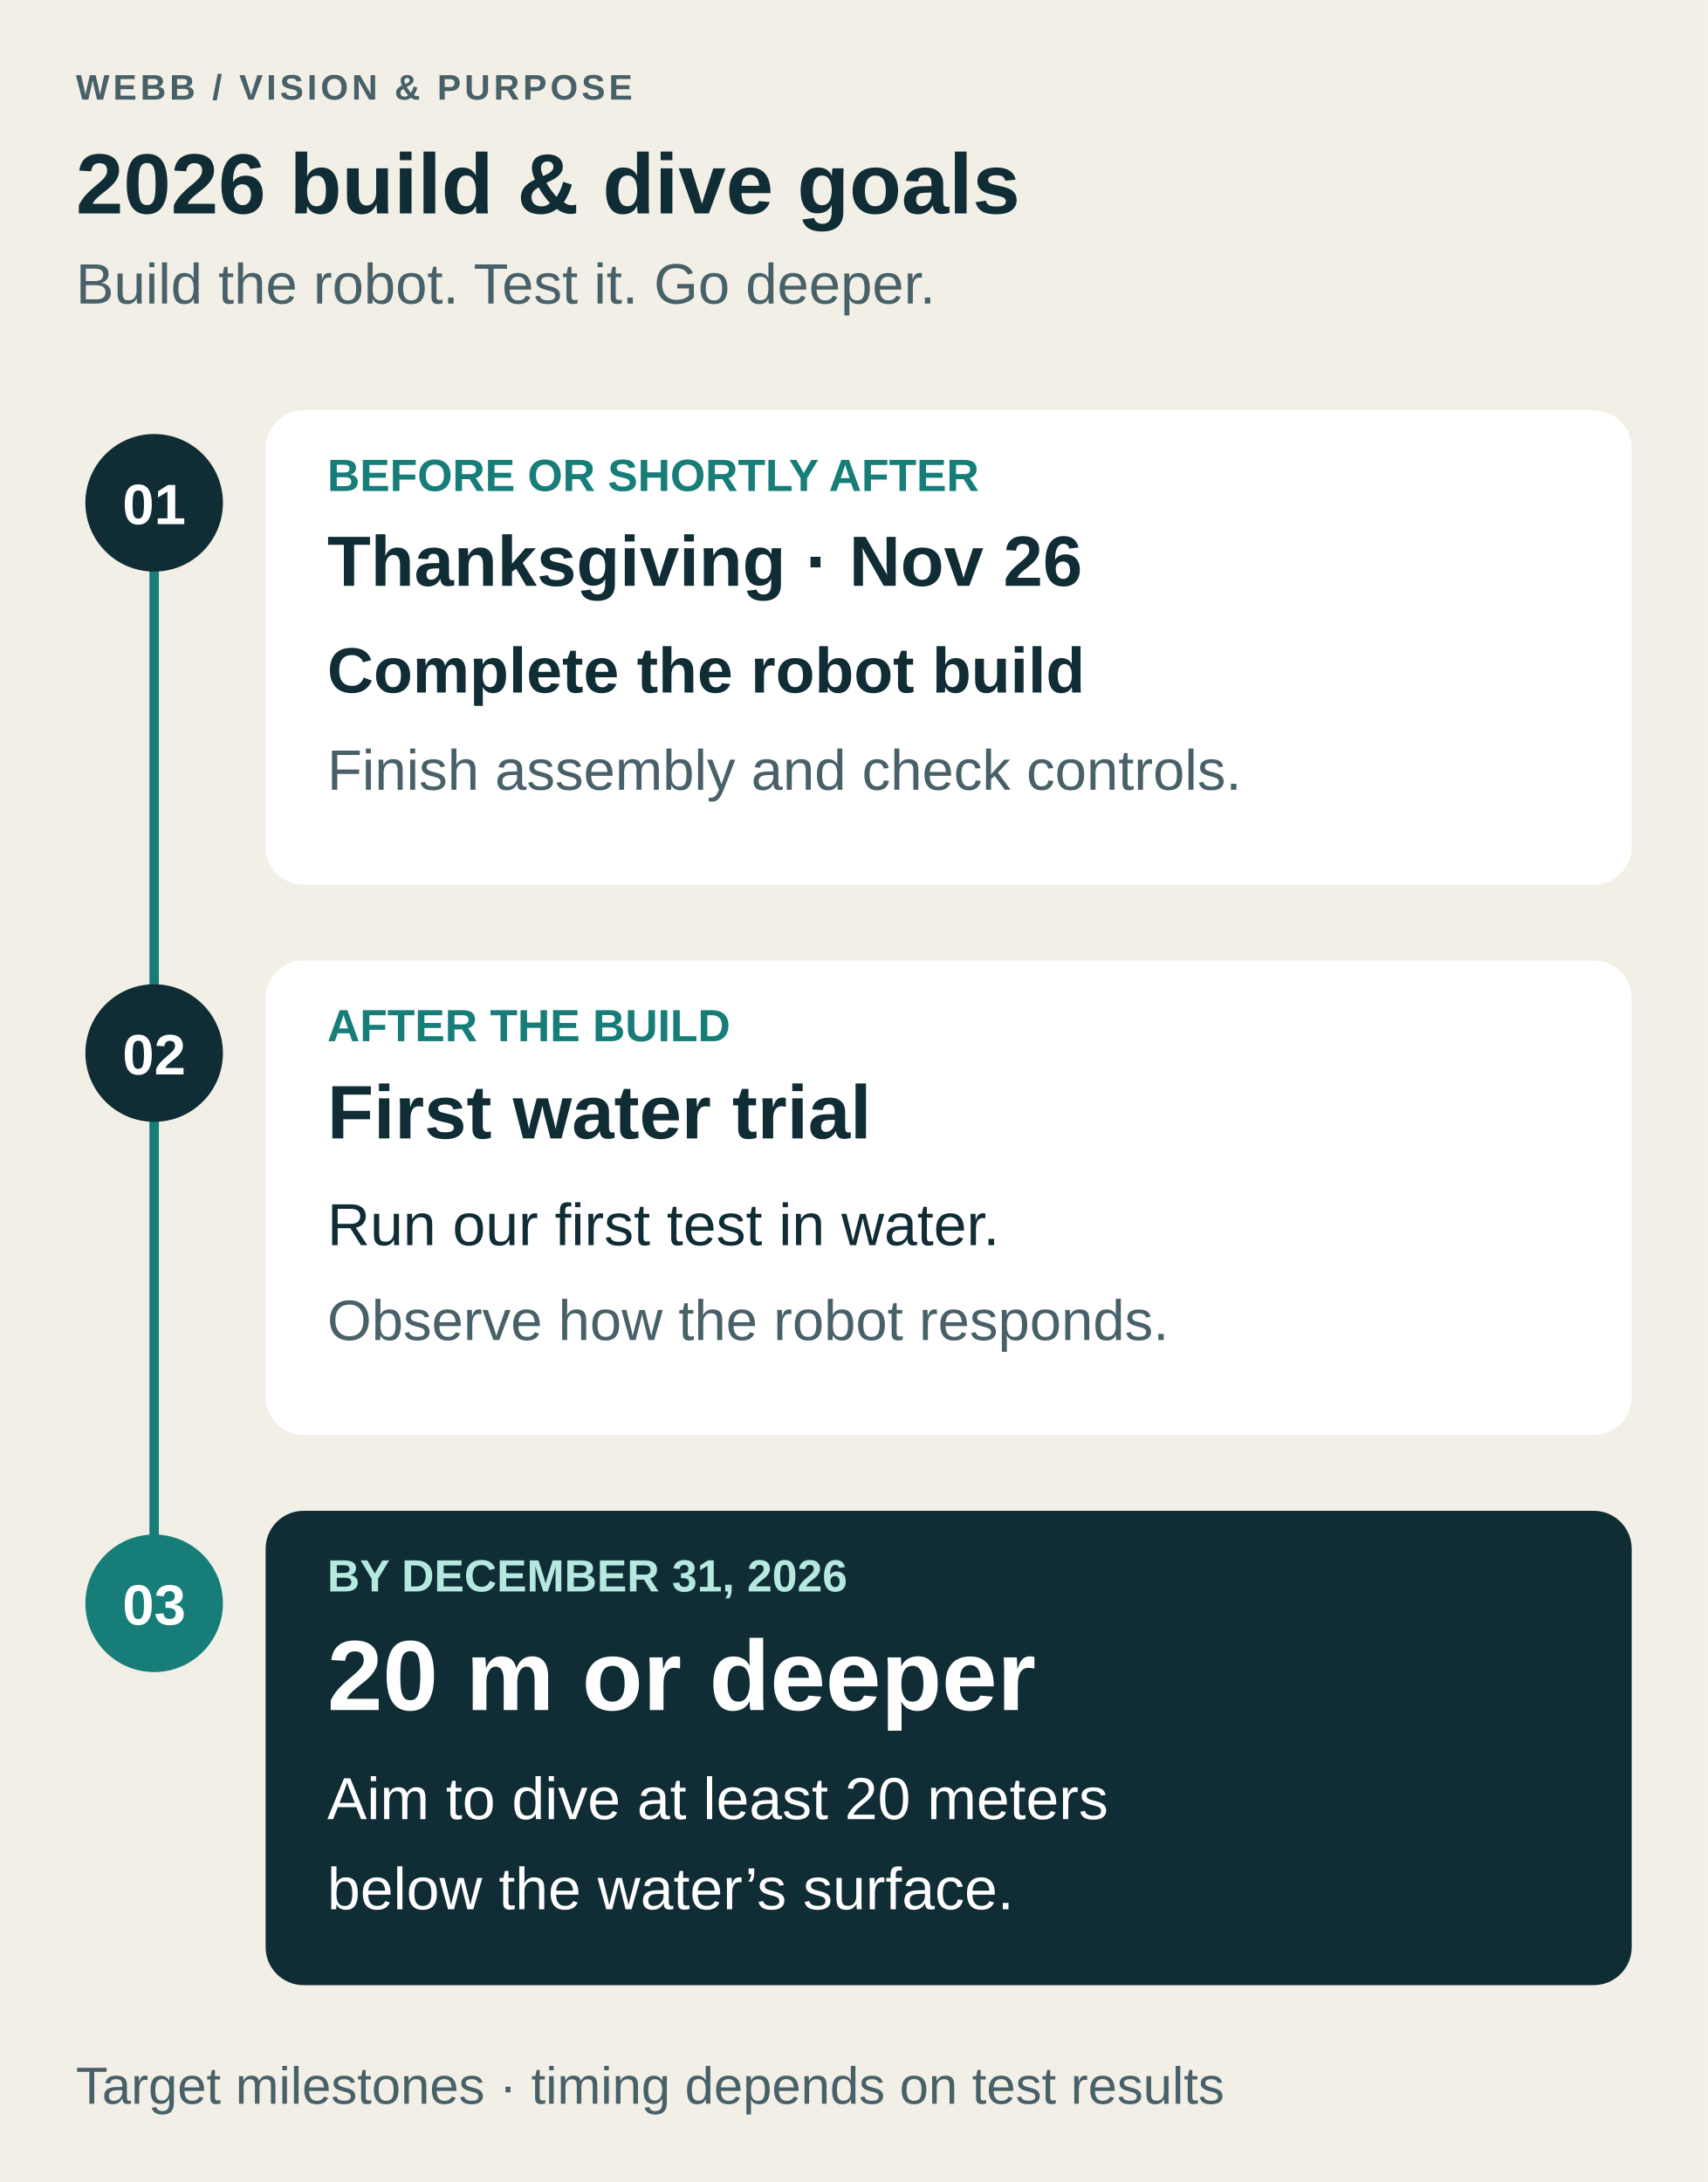
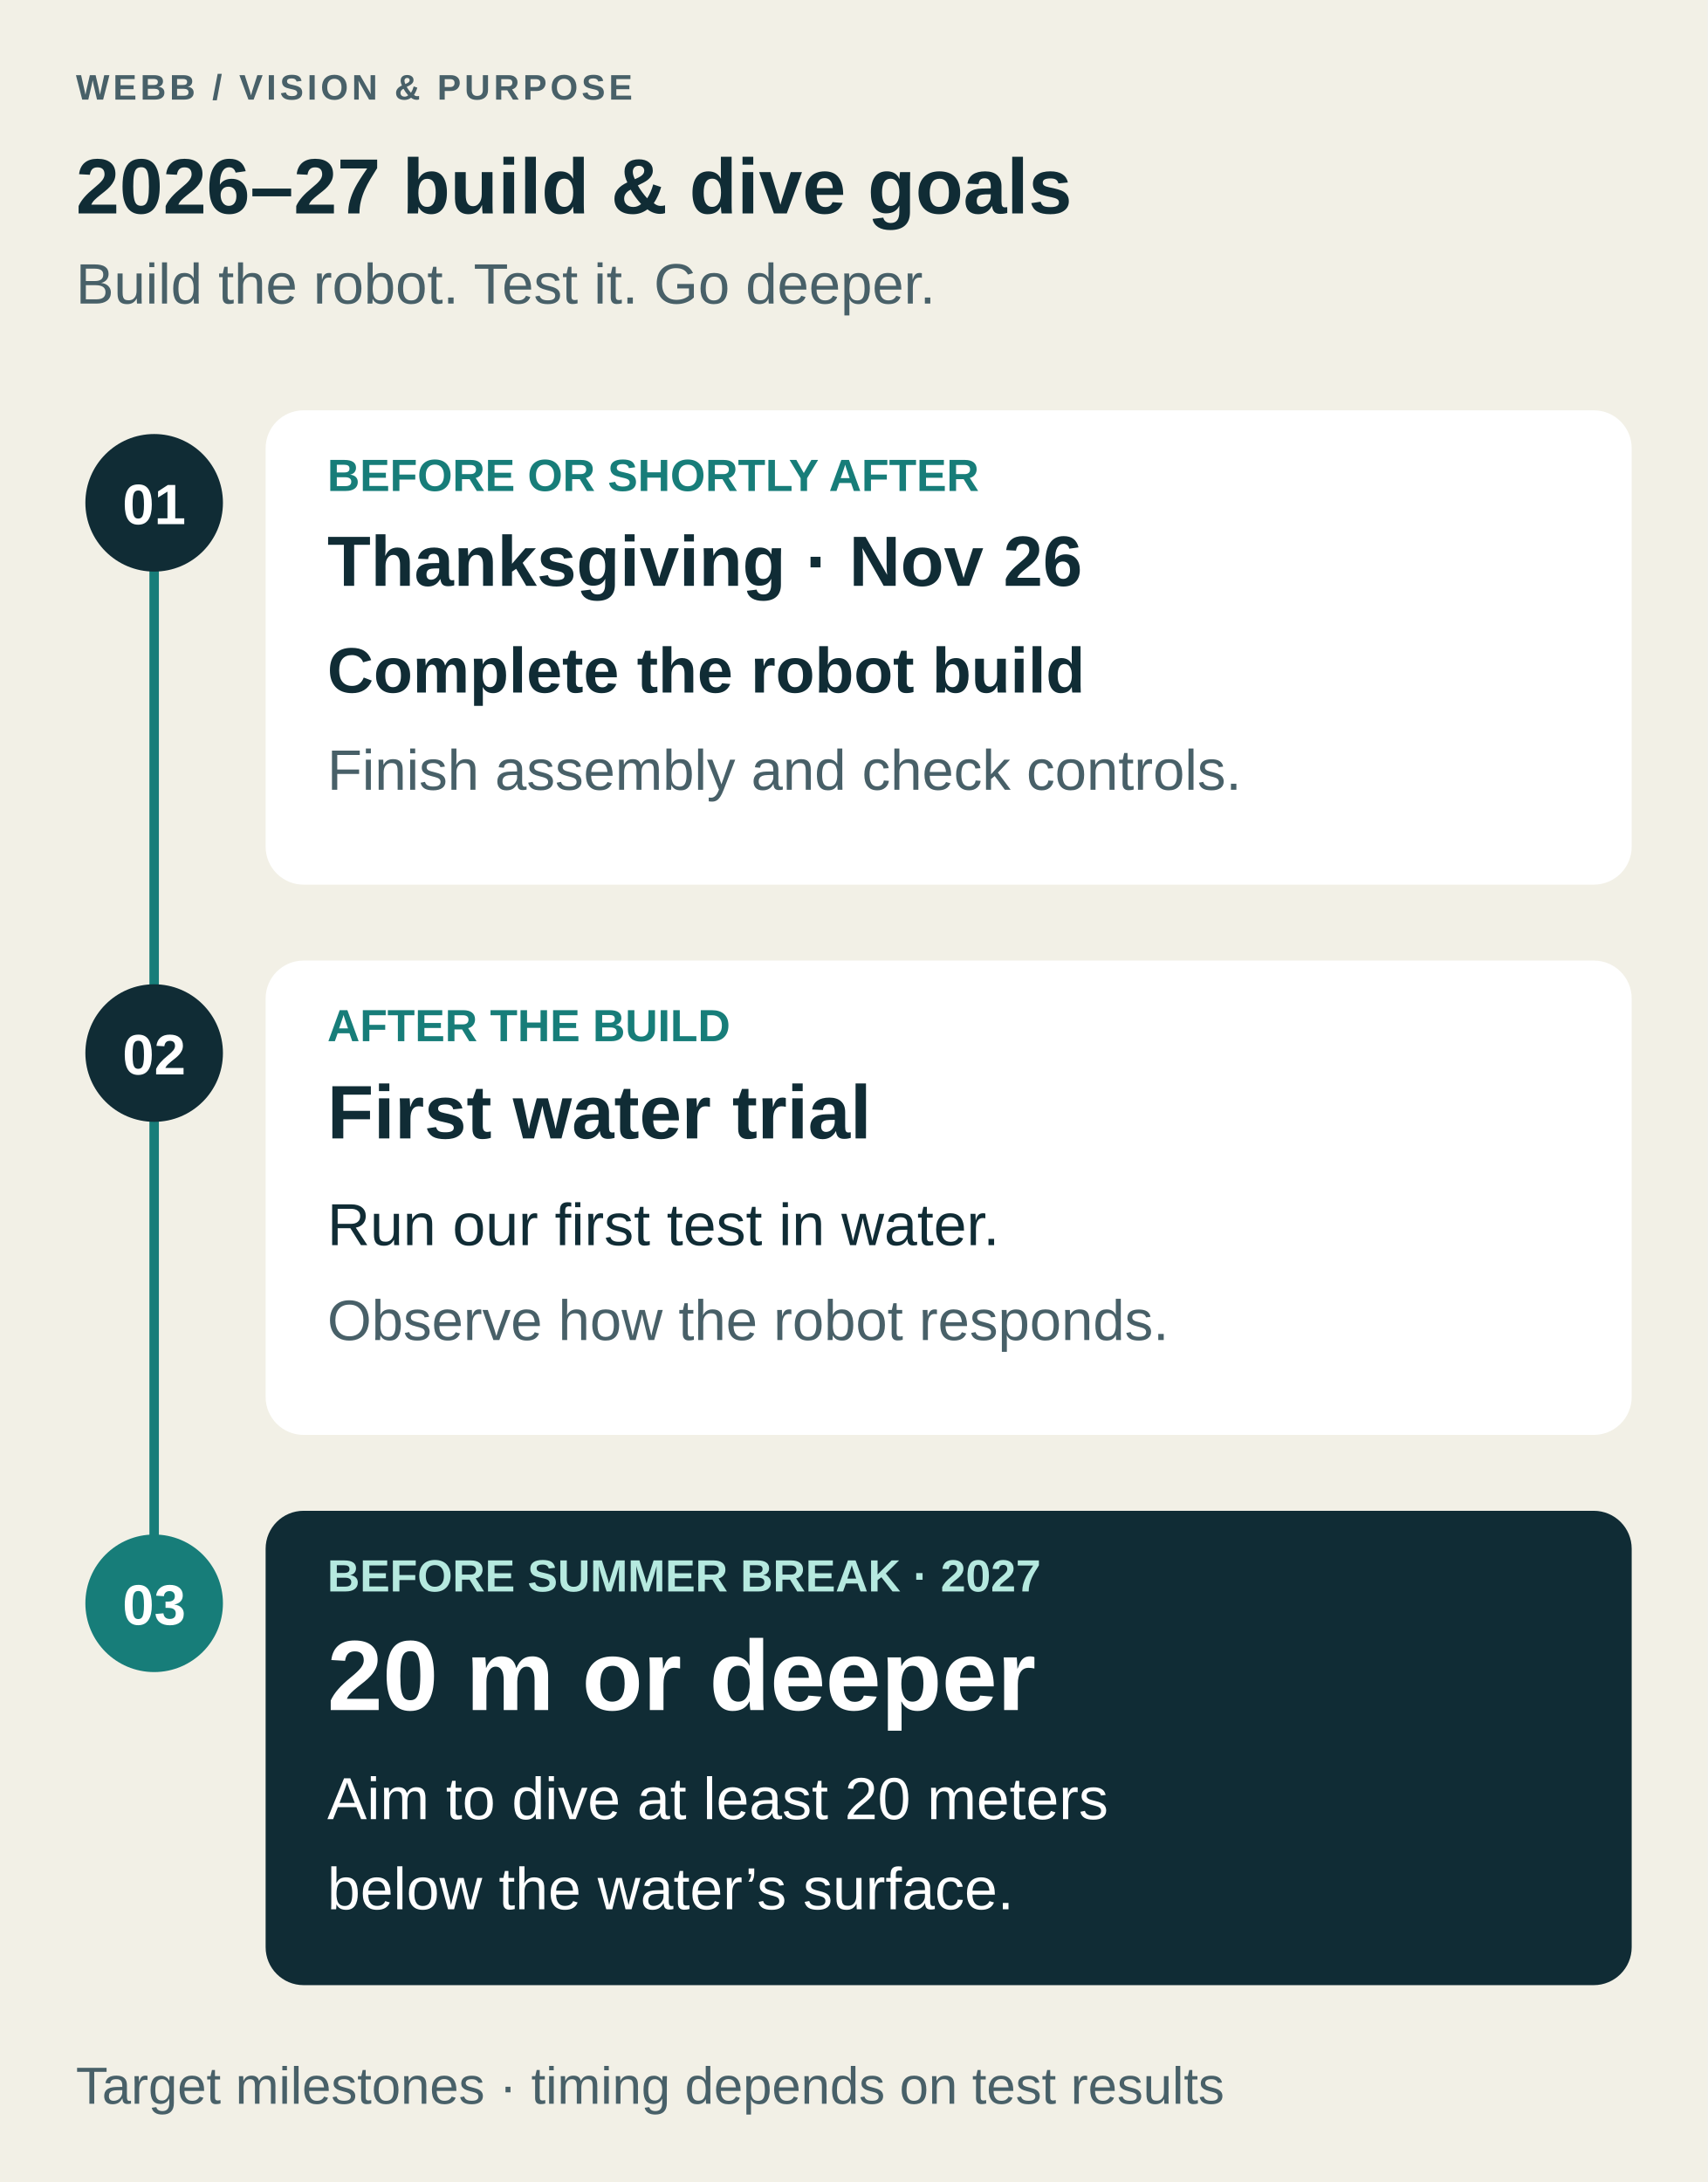
<svg xmlns="http://www.w3.org/2000/svg" width="720" height="920" viewBox="0 0 720 920" role="img" aria-labelledby="title desc" font-family="Arial, Helvetica, sans-serif">
  <rect width="720" height="920" fill="#f2f0e6" />
  <text x="32" y="42" font-size="15" font-weight="700" letter-spacing="1.5" fill="#486068">WEBB / VISION &amp; PURPOSE</text>
-   <text x="32" y="90" font-size="36" font-weight="700" fill="#102c35">2026 build &amp; dive goals</text>
+   <text x="32" y="90" font-size="33" font-weight="700" fill="#102c35">2026–27 build &amp; dive goals</text>
  <text x="32" y="128" font-size="24" fill="#486068">Build the robot. Test it. Go deeper.</text>
  <path d="M65 212V676" stroke="#177d79" stroke-width="4" />
  <circle cx="65" cy="212" r="29" fill="#102c35" />
  <text x="65" y="221" text-anchor="middle" font-size="24" font-weight="700" fill="#fff">01</text>
  <rect x="112" y="173" width="576" height="200" rx="16" fill="#fff" />
  <text x="138" y="207" font-size="19" font-weight="700" fill="#177d79">BEFORE OR SHORTLY AFTER</text>
  <text x="138" y="247" font-size="30" font-weight="700" fill="#102c35">Thanksgiving · Nov 26</text>
  <text x="138" y="292" font-size="27" font-weight="700" fill="#102c35">Complete the robot build</text>
  <text x="138" y="333" font-size="24" fill="#486068">Finish assembly and check controls.</text>
  <circle cx="65" cy="444" r="29" fill="#102c35" />
  <text x="65" y="453" text-anchor="middle" font-size="24" font-weight="700" fill="#fff">02</text>
  <rect x="112" y="405" width="576" height="200" rx="16" fill="#fff" />
  <text x="138" y="439" font-size="19" font-weight="700" fill="#177d79">AFTER THE BUILD</text>
  <text x="138" y="480" font-size="32" font-weight="700" fill="#102c35">First water trial</text>
  <text x="138" y="525" font-size="25" fill="#102c35">Run our first test in water.</text>
  <text x="138" y="565" font-size="24" fill="#486068">Observe how the robot responds.</text>
  <circle cx="65" cy="676" r="29" fill="#177d79" />
  <text x="65" y="685" text-anchor="middle" font-size="24" font-weight="700" fill="#fff">03</text>
  <rect x="112" y="637" width="576" height="200" rx="16" fill="#102c35" />
-   <text x="138" y="671" font-size="19" font-weight="700" fill="#b5e9df">BY DECEMBER 31, 2026</text>
+   <text x="138" y="671" font-size="19" font-weight="700" fill="#b5e9df">BEFORE SUMMER BREAK · 2027</text>
  <text x="138" y="721" font-size="42" font-weight="700" fill="#fff">20 m or deeper</text>
  <text x="138" y="767" font-size="25" fill="#fff">Aim to dive at least 20 meters</text>
  <text x="138" y="805" font-size="25" fill="#fff">below the water’s surface.</text>
  <text x="32" y="887" font-size="22" fill="#486068">Target milestones · timing depends on test results</text>
</svg>
